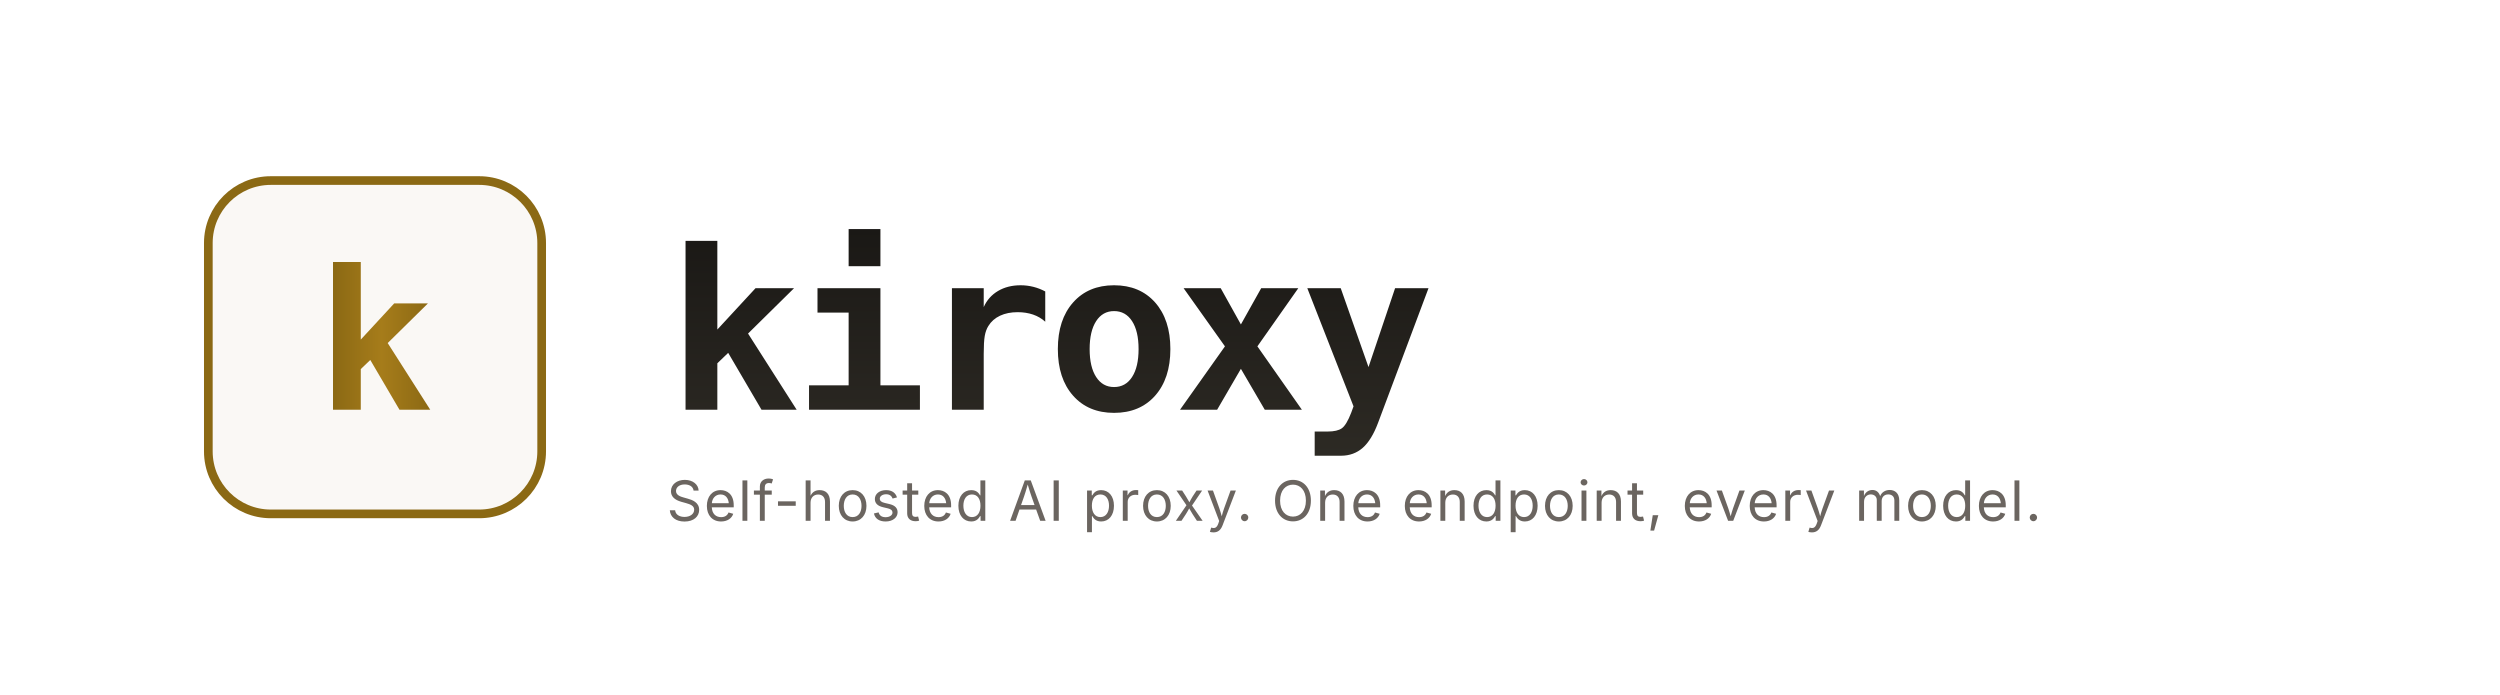
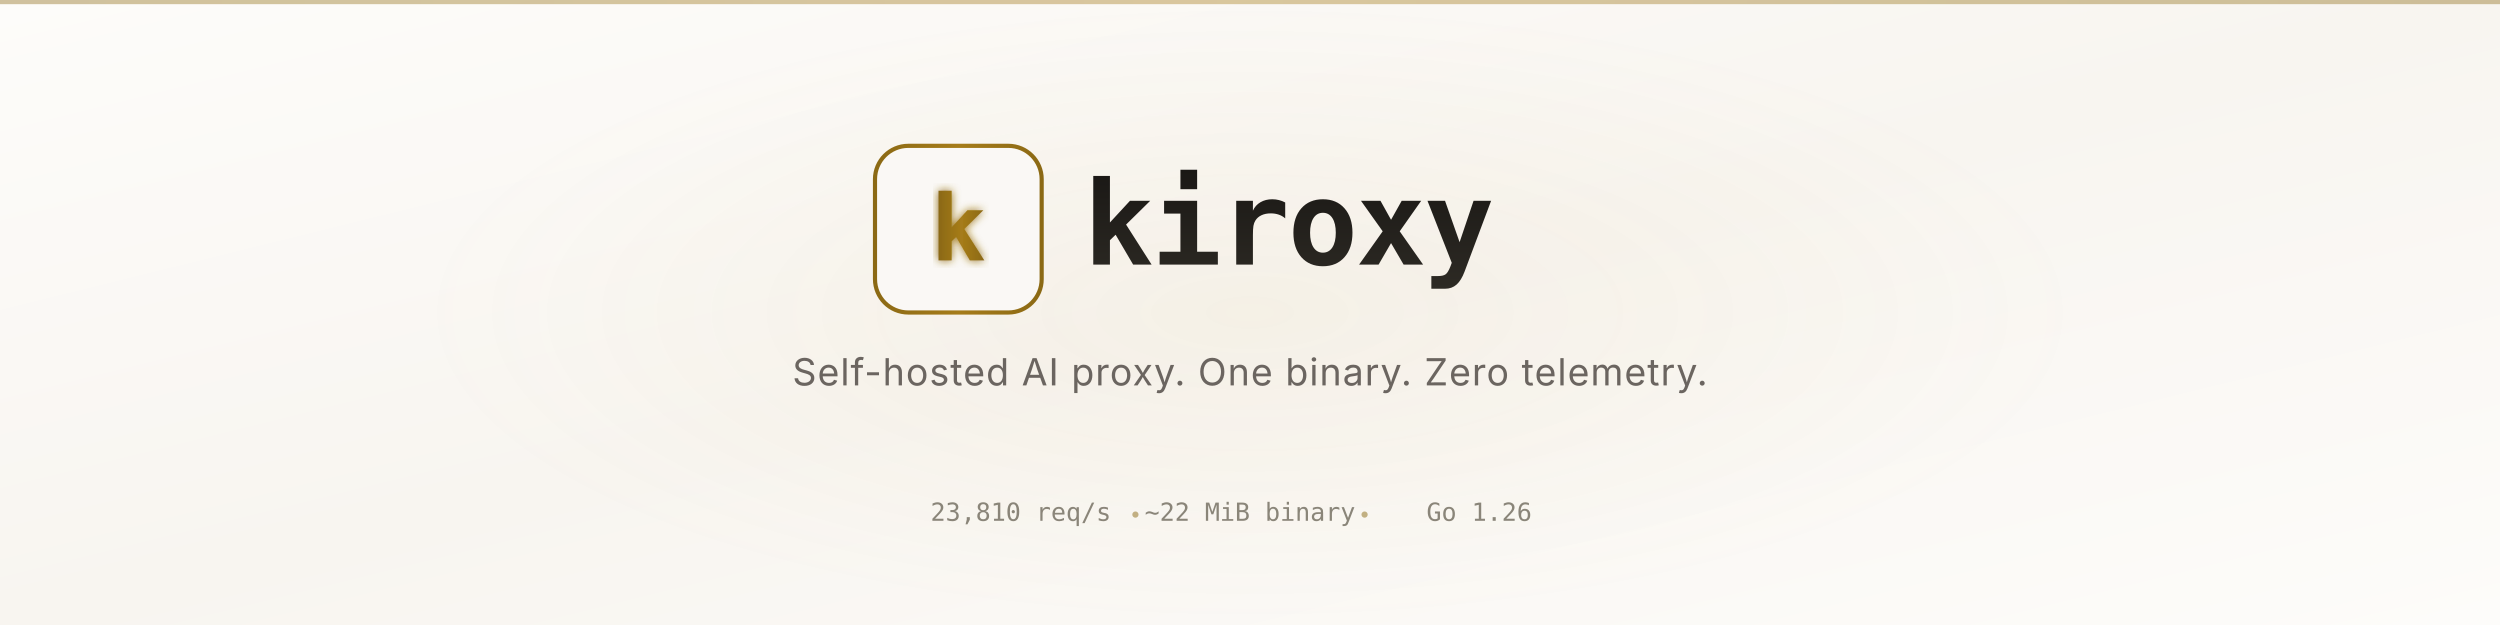
- <svg xmlns="http://www.w3.org/2000/svg" viewBox="0 0 720 200" fill="none">
+ <svg xmlns="http://www.w3.org/2000/svg" viewBox="0 0 1200 300" fill="none">
  <defs>
-     <linearGradient id="amber-glow" x1="0%" y1="0%" x2="100%" y2="0%">
+     <linearGradient id="bg-grad" x1="0%" y1="0%" x2="100%" y2="100%">
+       <stop offset="0%" stop-color="#fdfcfa" />
+       <stop offset="50%" stop-color="#f8f5f0" />
+       <stop offset="100%" stop-color="#fdfcfa" />
+     </linearGradient>
+     <linearGradient id="amber" x1="0%" y1="0%" x2="100%" y2="0%">
      <stop offset="0%" stop-color="#8b6914" />
      <stop offset="50%" stop-color="#a67c1a" />
      <stop offset="100%" stop-color="#8b6914" />
    </linearGradient>
-     <linearGradient id="text-fade" x1="0%" y1="0%" x2="0%" y2="100%">
+     <linearGradient id="text-main" x1="0%" y1="0%" x2="0%" y2="100%">
      <stop offset="0%" stop-color="#1a1815" />
      <stop offset="100%" stop-color="#2d2a24" />
    </linearGradient>
+     <filter id="glow">
+       <feGaussianBlur stdDeviation="2" result="blur" />
+       <feMerge>
+         <feMergeNode in="blur" />
+         <feMergeNode in="SourceGraphic" />
+       </feMerge>
+     </filter>
+     <radialGradient id="spot" cx="50%" cy="50%" r="50%">
+       <stop offset="0%" stop-color="#c9a34a" stop-opacity="0.06" />
+       <stop offset="100%" stop-color="#c9a34a" stop-opacity="0" />
+     </radialGradient>
  </defs>
-   <rect x="60" y="52" width="96" height="96" rx="18" fill="#faf8f5" stroke="#8b6914" stroke-width="2.5" />
-   <text x="108" y="118" text-anchor="middle" font-family="ui-monospace, 'SF Mono', Menlo, Monaco, Consolas, monospace" font-size="56" font-weight="700" fill="url(#amber-glow)">k</text>
-   <text x="192" y="118" text-anchor="start" font-family="ui-monospace, 'SF Mono', Menlo, Monaco, Consolas, monospace" font-size="64" font-weight="600" fill="url(#text-fade)" letter-spacing="-2">kiroxy</text>
-   <text x="192" y="150" text-anchor="start" font-family="-apple-system, BlinkMacSystemFont, 'Segoe UI', system-ui, sans-serif" font-size="16" font-weight="400" fill="#6b6560" letter-spacing="0.5">Self-hosted AI proxy. One endpoint, every model.</text>
+   <rect width="1200" height="300" fill="url(#bg-grad)" />
+   <ellipse cx="600" cy="150" rx="400" ry="150" fill="url(#spot)" />
+   <rect x="0" y="0" width="1200" height="2" fill="url(#amber)" opacity="0.4" />
+   <rect x="420" y="70" width="80" height="80" rx="16" fill="#faf8f5" stroke="url(#amber)" stroke-width="2" />
+   <text x="460" y="125" text-anchor="middle" font-family="ui-monospace, 'SF Mono', Menlo, Monaco, Consolas, monospace" font-size="44" font-weight="700" fill="url(#amber)" filter="url(#glow)">k</text>
+   <text x="520" y="127" text-anchor="start" font-family="ui-monospace, 'SF Mono', Menlo, Monaco, Consolas, monospace" font-size="56" font-weight="600" fill="url(#text-main)" letter-spacing="-1">kiroxy</text>
+   <text x="600" y="185" text-anchor="middle" font-family="-apple-system, BlinkMacSystemFont, 'Segoe UI', system-ui, sans-serif" font-size="18" font-weight="400" fill="#6b6560" letter-spacing="0.5">Self-hosted AI proxy. One binary. Zero telemetry.</text>
+   <line x1="450" y1="210" x2="750" y2="210" stroke="url(#amber)" stroke-width="1" opacity="0.3" />
+   <text x="490" y="250" text-anchor="middle" font-family="ui-monospace, monospace" font-size="12" fill="#8a8579">23,810 req/s</text>
+   <text x="600" y="250" text-anchor="middle" font-family="ui-monospace, monospace" font-size="12" fill="#8a8579">~22 MiB binary</text>
+   <text x="710" y="250" text-anchor="middle" font-family="ui-monospace, monospace" font-size="12" fill="#8a8579">Go 1.26</text>
+   <circle cx="545" cy="247" r="1.5" fill="#8b6914" opacity="0.5" />
+   <circle cx="655" cy="247" r="1.5" fill="#8b6914" opacity="0.5" />
</svg>
